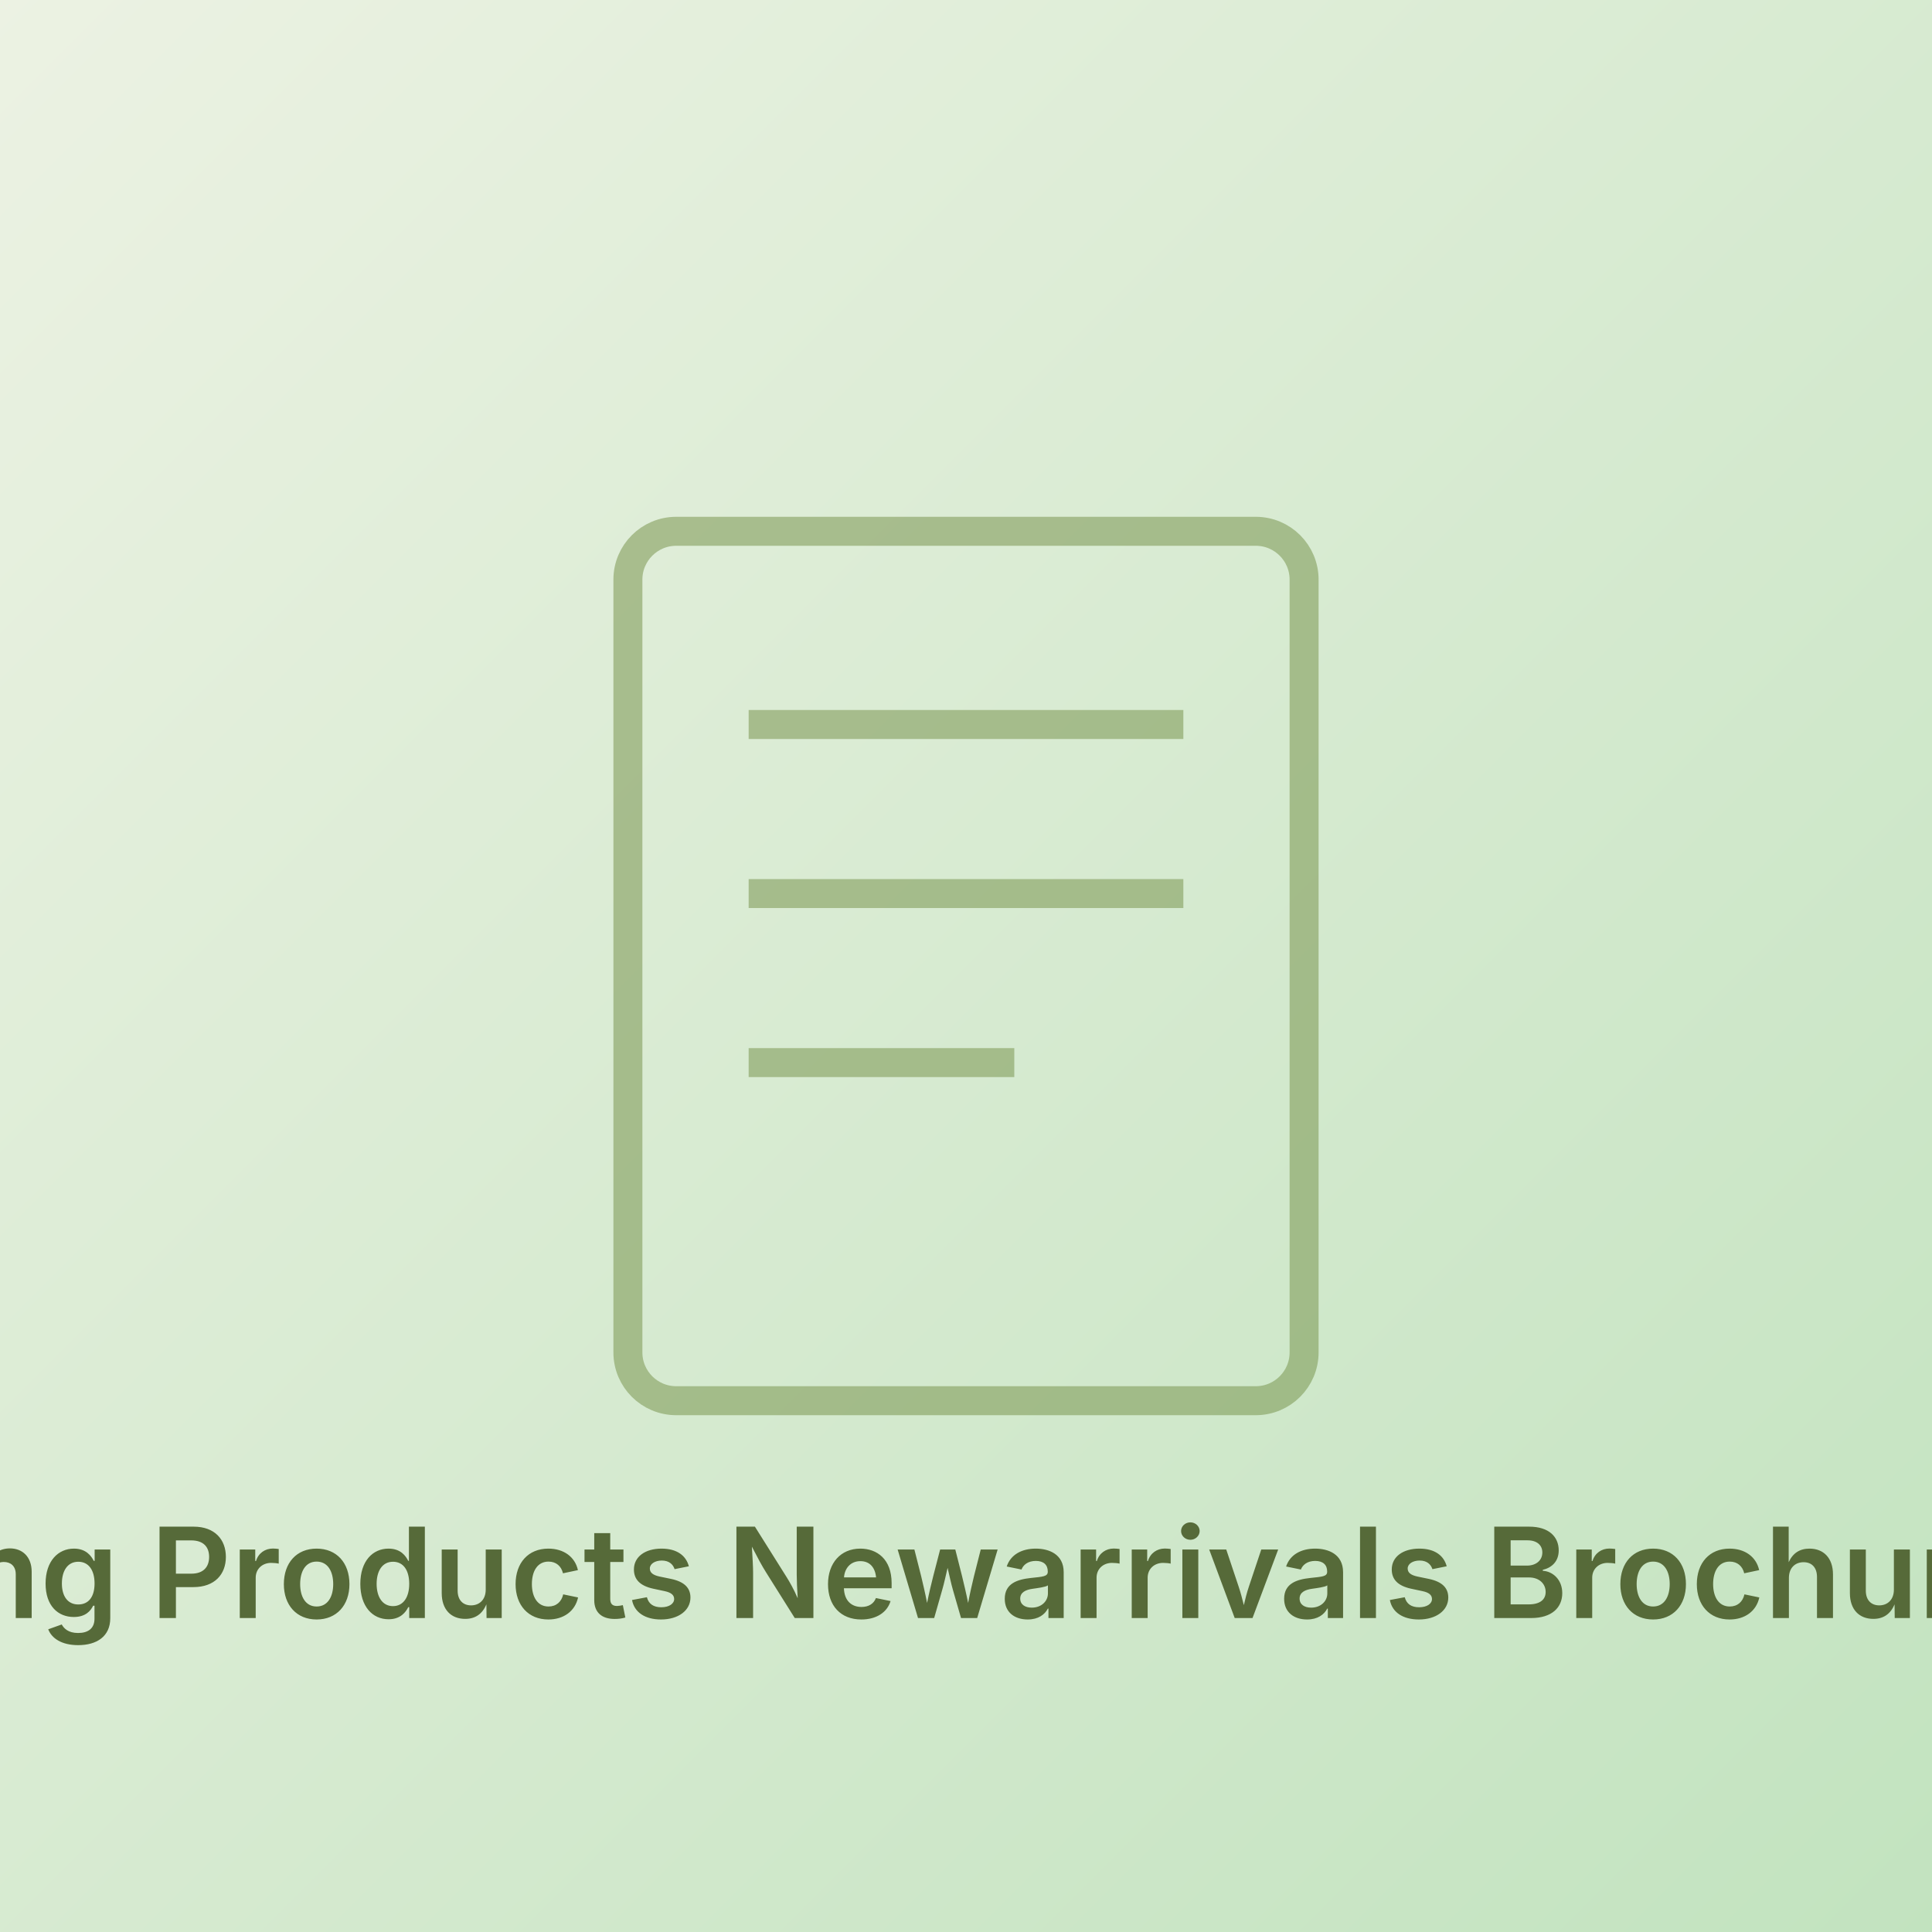
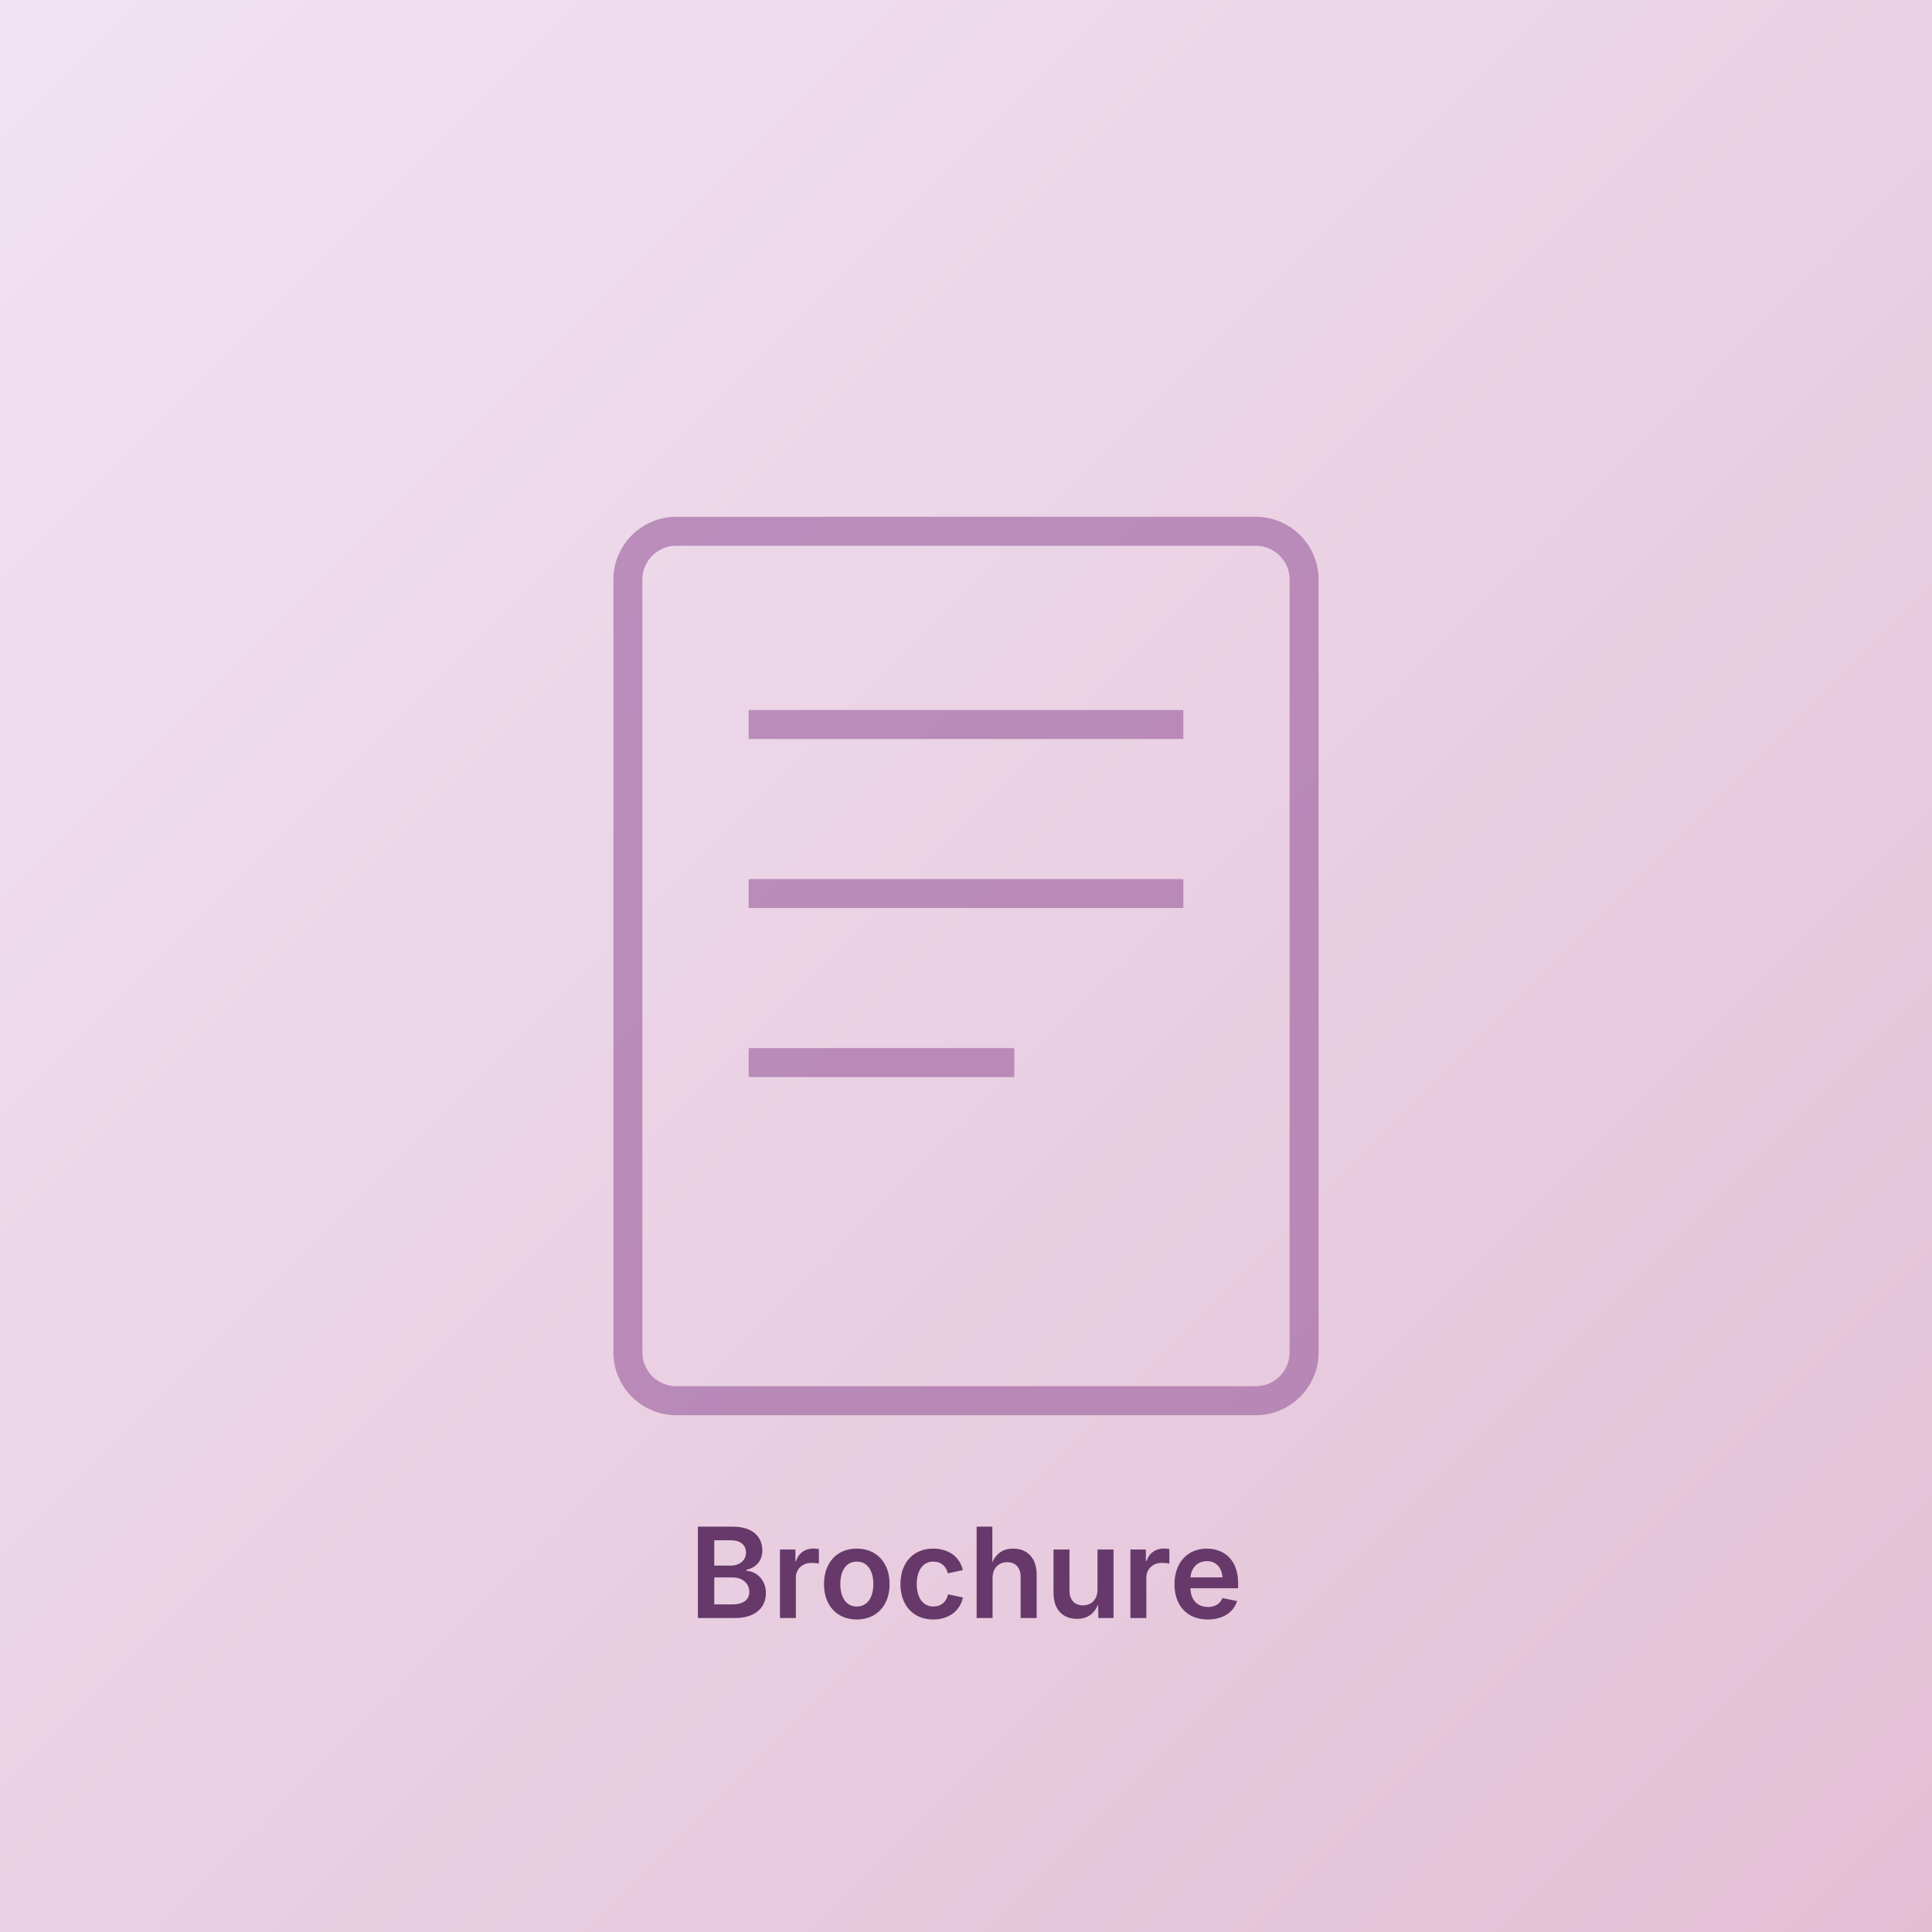
<svg xmlns="http://www.w3.org/2000/svg" viewBox="0 0 400 400" width="400" height="400">
  <defs>
    <linearGradient id="g" x1="0" y1="0" x2="1" y2="1">
-       <stop offset="0" stop-color="hsl(84,35%,92%)" />
-       <stop offset="1" stop-color="hsl(114,40%,82%)" />
+       <stop offset="0" stop-color="hsl(295,35%,92%)" />
+       <stop offset="1" stop-color="hsl(325,40%,82%)" />
    </linearGradient>
  </defs>
  <rect width="400" height="400" fill="url(#g)" />
-   <g fill="none" stroke="hsl(84,30%,45%)" stroke-width="6" stroke-linejoin="round" opacity=".55">
+   <g fill="none" stroke="hsl(295,30%,45%)" stroke-width="6" stroke-linejoin="round" opacity=".55">
    <rect x="130" y="110" width="140" height="180" rx="10" />
    <path d="M155 150h90M155 185h90M155 220h55" />
  </g>
-   <text x="200" y="335" text-anchor="middle" font-family="Inter,system-ui,sans-serif" font-size="26" font-weight="600" fill="hsl(84,30%,32%)">Img Products Newarrivals Brochure</text>
+   <text x="200" y="335" text-anchor="middle" font-family="Inter,system-ui,sans-serif" font-size="26" font-weight="600" fill="hsl(295,30%,32%)">Brochure</text>
</svg>
